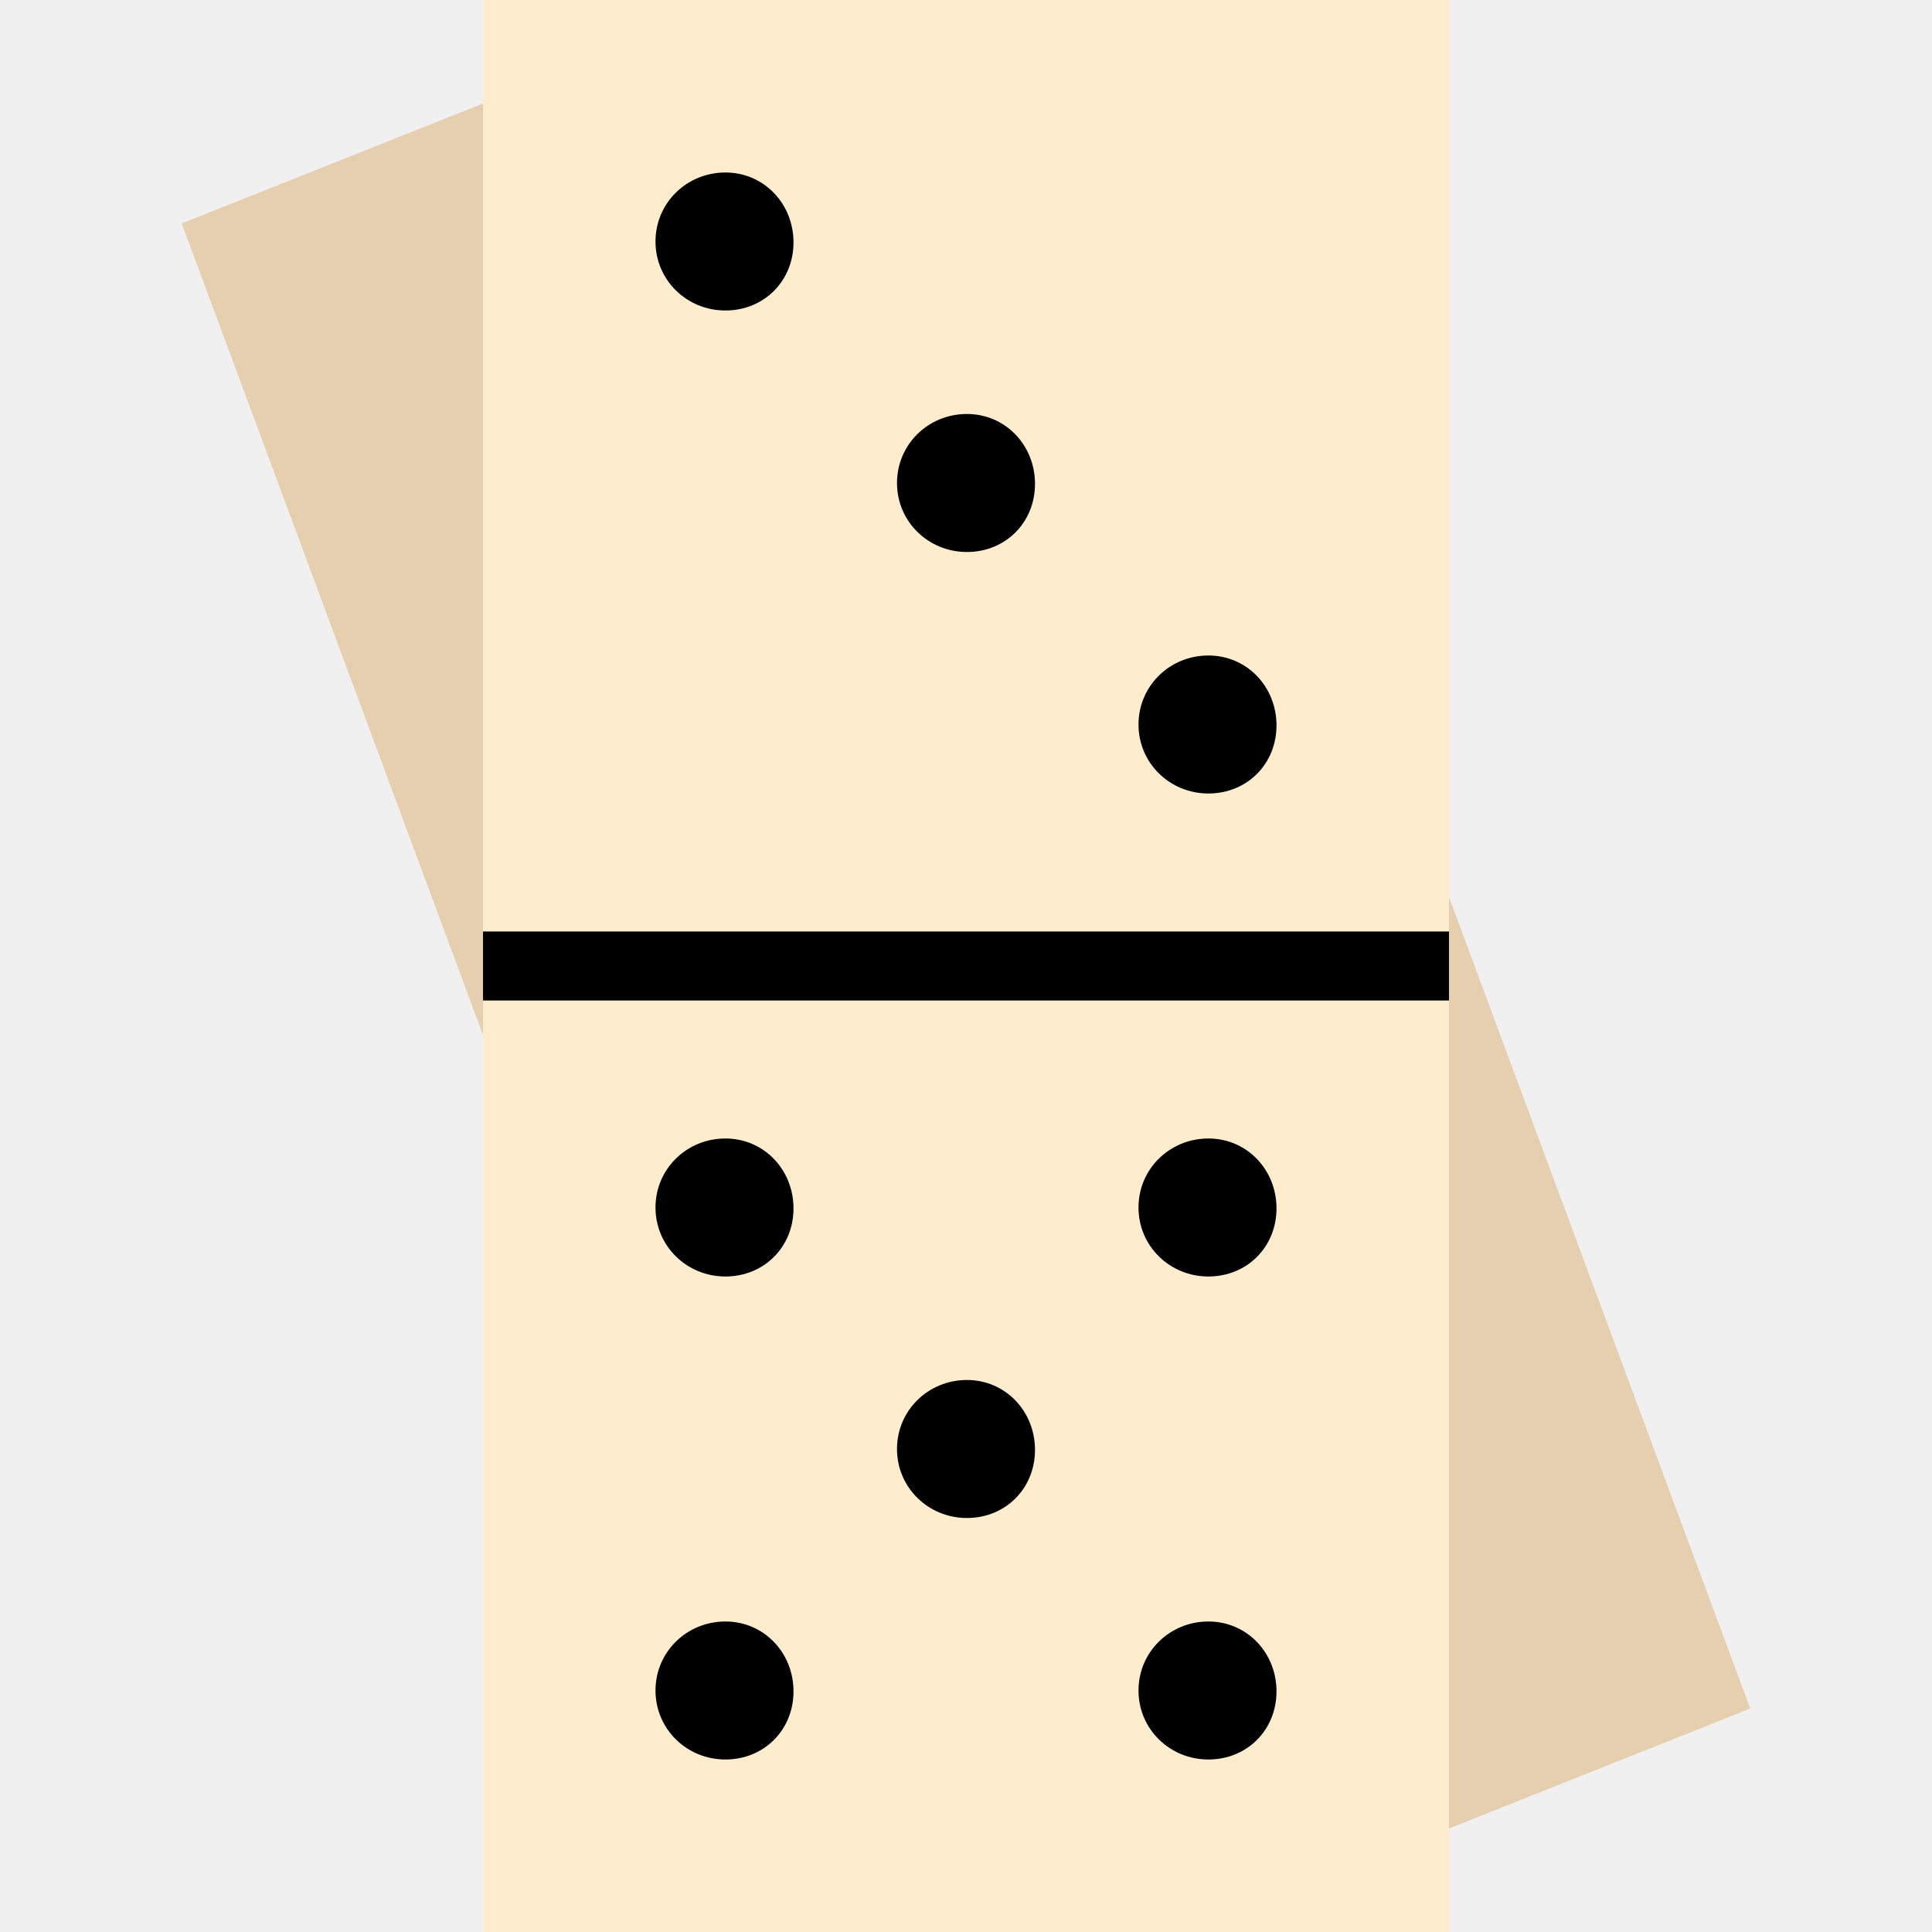
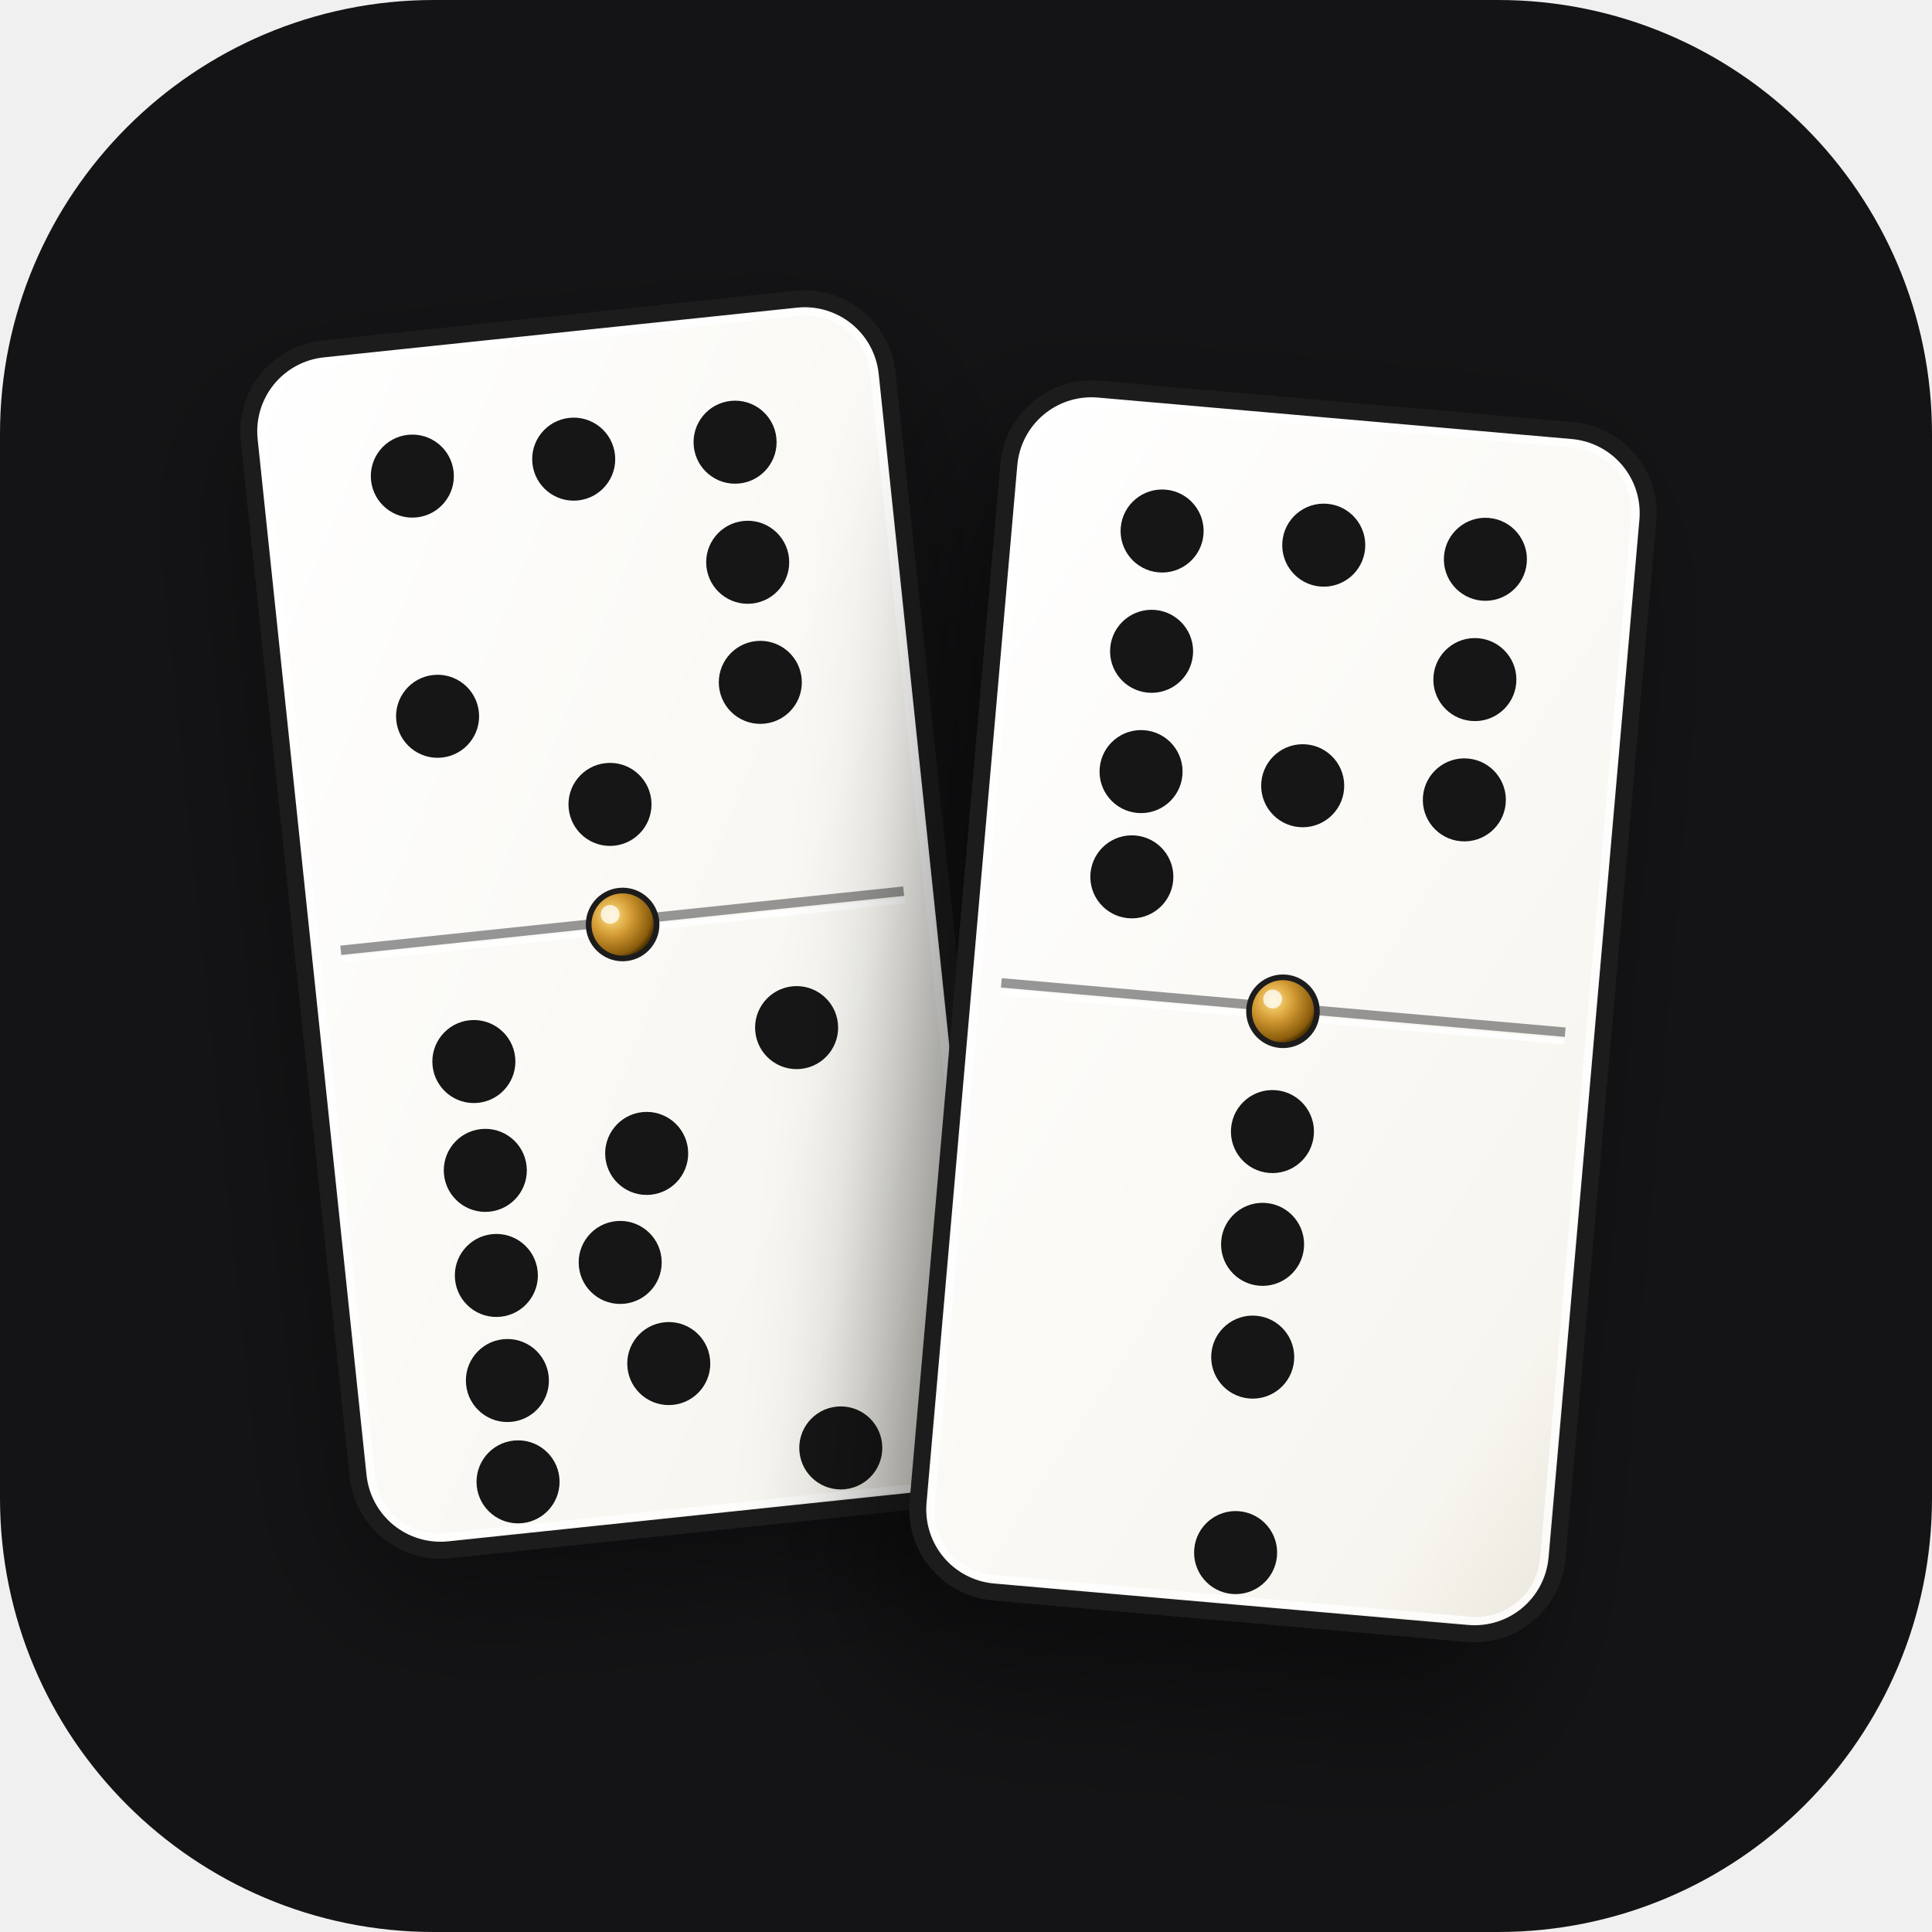
- <svg xmlns="http://www.w3.org/2000/svg" version="1.1" id="Layer_1" x="0px" y="0px" viewBox="0 0 512 512" style="enable-background:new 0 0 512 512;" xml:space="preserve">
-   <g>
-     <g>
-       <polygon style="fill:#E5CFAE;" points="384,484.571 463.835,452.782 384,237.714   " />
-       <polygon style="fill:#E5CFAE;" points="128,27.429 48.165,59.218 128,274.286   " />
-     </g>
-     <polygon style="fill:#FDECCD;" points="128,512 384,512 384,0 128,0  " />
-     <g>
-       <polygon points="384,265.143 384,246.857 128,246.857 128,265.143   " />
-       <path d="M338.286,192.236c0-10.231-7.817-18.523-18.048-18.523s-18.523,8.055-18.523,18.286c0,10.231,8.293,18.286,18.523,18.286    S338.286,202.467,338.286,192.236" />
-       <path d="M274.286,128.236c0-10.231-7.817-18.523-18.048-18.523s-18.523,8.055-18.523,18.286s8.293,18.286,18.523,18.286    S274.286,138.467,274.286,128.236" />
-       <path d="M210.286,64.236c0-10.231-7.817-18.523-18.048-18.523c-10.231,0-18.523,8.055-18.523,18.286s8.293,18.286,18.523,18.286    C202.469,82.284,210.286,74.467,210.286,64.236" />
-       <path d="M210.286,320.236c0-10.231-7.817-18.523-18.048-18.523c-10.231,0-18.523,8.055-18.523,18.286    c0,10.231,8.293,18.286,18.523,18.286C202.469,338.284,210.286,330.467,210.286,320.236" />
-       <path d="M210.286,448.236c0-10.231-7.817-18.523-18.048-18.523c-10.231,0-18.523,8.055-18.523,18.286    c0,10.231,8.293,18.286,18.523,18.286C202.469,466.284,210.286,458.467,210.286,448.236" />
-       <path d="M338.286,320.236c0-10.231-7.817-18.523-18.048-18.523s-18.523,8.055-18.523,18.286c0,10.231,8.293,18.286,18.523,18.286    S338.286,330.467,338.286,320.236" />
-       <path d="M274.286,384.236c0-10.231-7.817-18.523-18.048-18.523s-18.523,8.055-18.523,18.286c0,10.231,8.293,18.286,18.523,18.286    S274.286,394.467,274.286,384.236" />
-       <path d="M338.286,448.236c0-10.231-7.817-18.523-18.048-18.523s-18.523,8.055-18.523,18.286c0,10.231,8.293,18.286,18.523,18.286    S338.286,458.467,338.286,448.236" />
-     </g>
+ <svg xmlns="http://www.w3.org/2000/svg" viewBox="0 0 512 512" width="100%" height="100%">
+   <defs>
+     <filter id="tileShadowLeft" x="-30%" y="-30%" width="160%" height="160%">
+       <feDropShadow dx="0" dy="14" stdDeviation="16" flood-color="#000000" flood-opacity="0.35" />
+     </filter>
+     <filter id="tileShadowRight" x="-30%" y="-30%" width="160%" height="160%">
+       <feDropShadow dx="-10" dy="18" stdDeviation="18" flood-color="#000000" flood-opacity="0.45" />
+     </filter>
+     <linearGradient id="ceramicGrad" x1="0%" y1="0%" x2="100%" y2="100%">
+       <stop offset="0%" stop-color="#ffffff" />
+       <stop offset="85%" stop-color="#f7f5ef" />
+       <stop offset="100%" stop-color="#ebe7dc" />
+     </linearGradient>
+     <radialGradient id="brassGrad" cx="35%" cy="35%" r="65%">
+       <stop offset="0%" stop-color="#ffe484" />
+       <stop offset="45%" stop-color="#d49b35" />
+       <stop offset="90%" stop-color="#8a5c0b" />
+       <stop offset="100%" stop-color="#543702" />
+     </radialGradient>
+   </defs>
+   <rect width="512" height="512" rx="115" fill="#141416" />
+   <g transform="translate(80, 85) rotate(-6, 85, 160)" filter="url(#tileShadowLeft)">
+     <rect x="0" y="0" width="170" height="320" rx="22" fill="url(#ceramicGrad)" stroke="#1a1a1d" stroke-width="4.5" />
+     <rect x="3.5" y="3.5" width="163" height="313" rx="18" fill="none" stroke="#ffffff" stroke-width="2" stroke-opacity="0.8" />
+     <line x1="10" y1="159" x2="160" y2="159" stroke="#1a1a1d" stroke-width="2.5" opacity="0.45" />
+     <line x1="10" y1="161.5" x2="160" y2="161.5" stroke="#ffffff" stroke-width="1.5" opacity="0.9" />
+     <circle cx="85" cy="160" r="9" fill="url(#brassGrad)" stroke="#1a1a1d" stroke-width="1.5" />
+     <circle cx="82" cy="157" r="2.5" fill="#ffffff" opacity="0.75" />
+     <circle cx="42" cy="36" r="11" fill="#121214" />
+     <circle cx="85" cy="36" r="11" fill="#121214" />
+     <circle cx="128" cy="36" r="11" fill="#121214" />
+     <circle cx="128" cy="68" r="11" fill="#121214" />
+     <circle cx="42" cy="100" r="11" fill="#121214" />
+     <circle cx="128" cy="100" r="11" fill="#121214" />
+     <circle cx="85" cy="128" r="11" fill="#121214" />
+     <circle cx="42" cy="192" r="11" fill="#121214" />
+     <circle cx="128" cy="192" r="11" fill="#121214" />
+     <circle cx="42" cy="221" r="11" fill="#121214" />
+     <circle cx="85" cy="221" r="11" fill="#121214" />
+     <circle cx="42" cy="249" r="11" fill="#121214" />
+     <circle cx="75" cy="249" r="11" fill="#121214" />
+     <circle cx="42" cy="277" r="11" fill="#121214" />
+     <circle cx="85" cy="277" r="11" fill="#121214" />
+     <circle cx="42" cy="304" r="11" fill="#121214" />
+     <circle cx="128" cy="304" r="11" fill="#121214" />
  </g>
-   <g>
- </g>
-   <g>
- </g>
-   <g>
- </g>
-   <g>
- </g>
-   <g>
- </g>
-   <g>
- </g>
-   <g>
- </g>
-   <g>
- </g>
-   <g>
- </g>
-   <g>
- </g>
-   <g>
- </g>
-   <g>
- </g>
-   <g>
- </g>
-   <g>
- </g>
-   <g>
- </g>
+   <g transform="translate(255, 108) rotate(5, 85, 160)" filter="url(#tileShadowRight)">
+     <rect x="0" y="0" width="170" height="320" rx="22" fill="url(#ceramicGrad)" stroke="#1a1a1d" stroke-width="4.5" />
+     <rect x="3.5" y="3.5" width="163" height="313" rx="18" fill="none" stroke="#ffffff" stroke-width="2" stroke-opacity="0.8" />
+     <line x1="10" y1="159" x2="160" y2="159" stroke="#1a1a1d" stroke-width="2.5" opacity="0.45" />
+     <line x1="10" y1="161.5" x2="160" y2="161.5" stroke="#ffffff" stroke-width="1.5" opacity="0.9" />
+     <circle cx="85" cy="160" r="9" fill="url(#brassGrad)" stroke="#1a1a1d" stroke-width="1.5" />
+     <circle cx="82" cy="157" r="2.5" fill="#ffffff" opacity="0.75" />
+     <circle cx="42" cy="36" r="11" fill="#121214" />
+     <circle cx="85" cy="36" r="11" fill="#121214" />
+     <circle cx="128" cy="36" r="11" fill="#121214" />
+     <circle cx="42" cy="68" r="11" fill="#121214" />
+     <circle cx="128" cy="68" r="11" fill="#121214" />
+     <circle cx="42" cy="100" r="11" fill="#121214" />
+     <circle cx="85" cy="100" r="11" fill="#121214" />
+     <circle cx="128" cy="100" r="11" fill="#121214" />
+     <circle cx="42" cy="128" r="11" fill="#121214" />
+     <circle cx="85" cy="192" r="11" fill="#121214" />
+     <circle cx="85" cy="222" r="11" fill="#121214" />
+     <circle cx="85" cy="252" r="11" fill="#121214" />
+     <circle cx="85" cy="304" r="11" fill="#121214" />
+   </g>
</svg>
